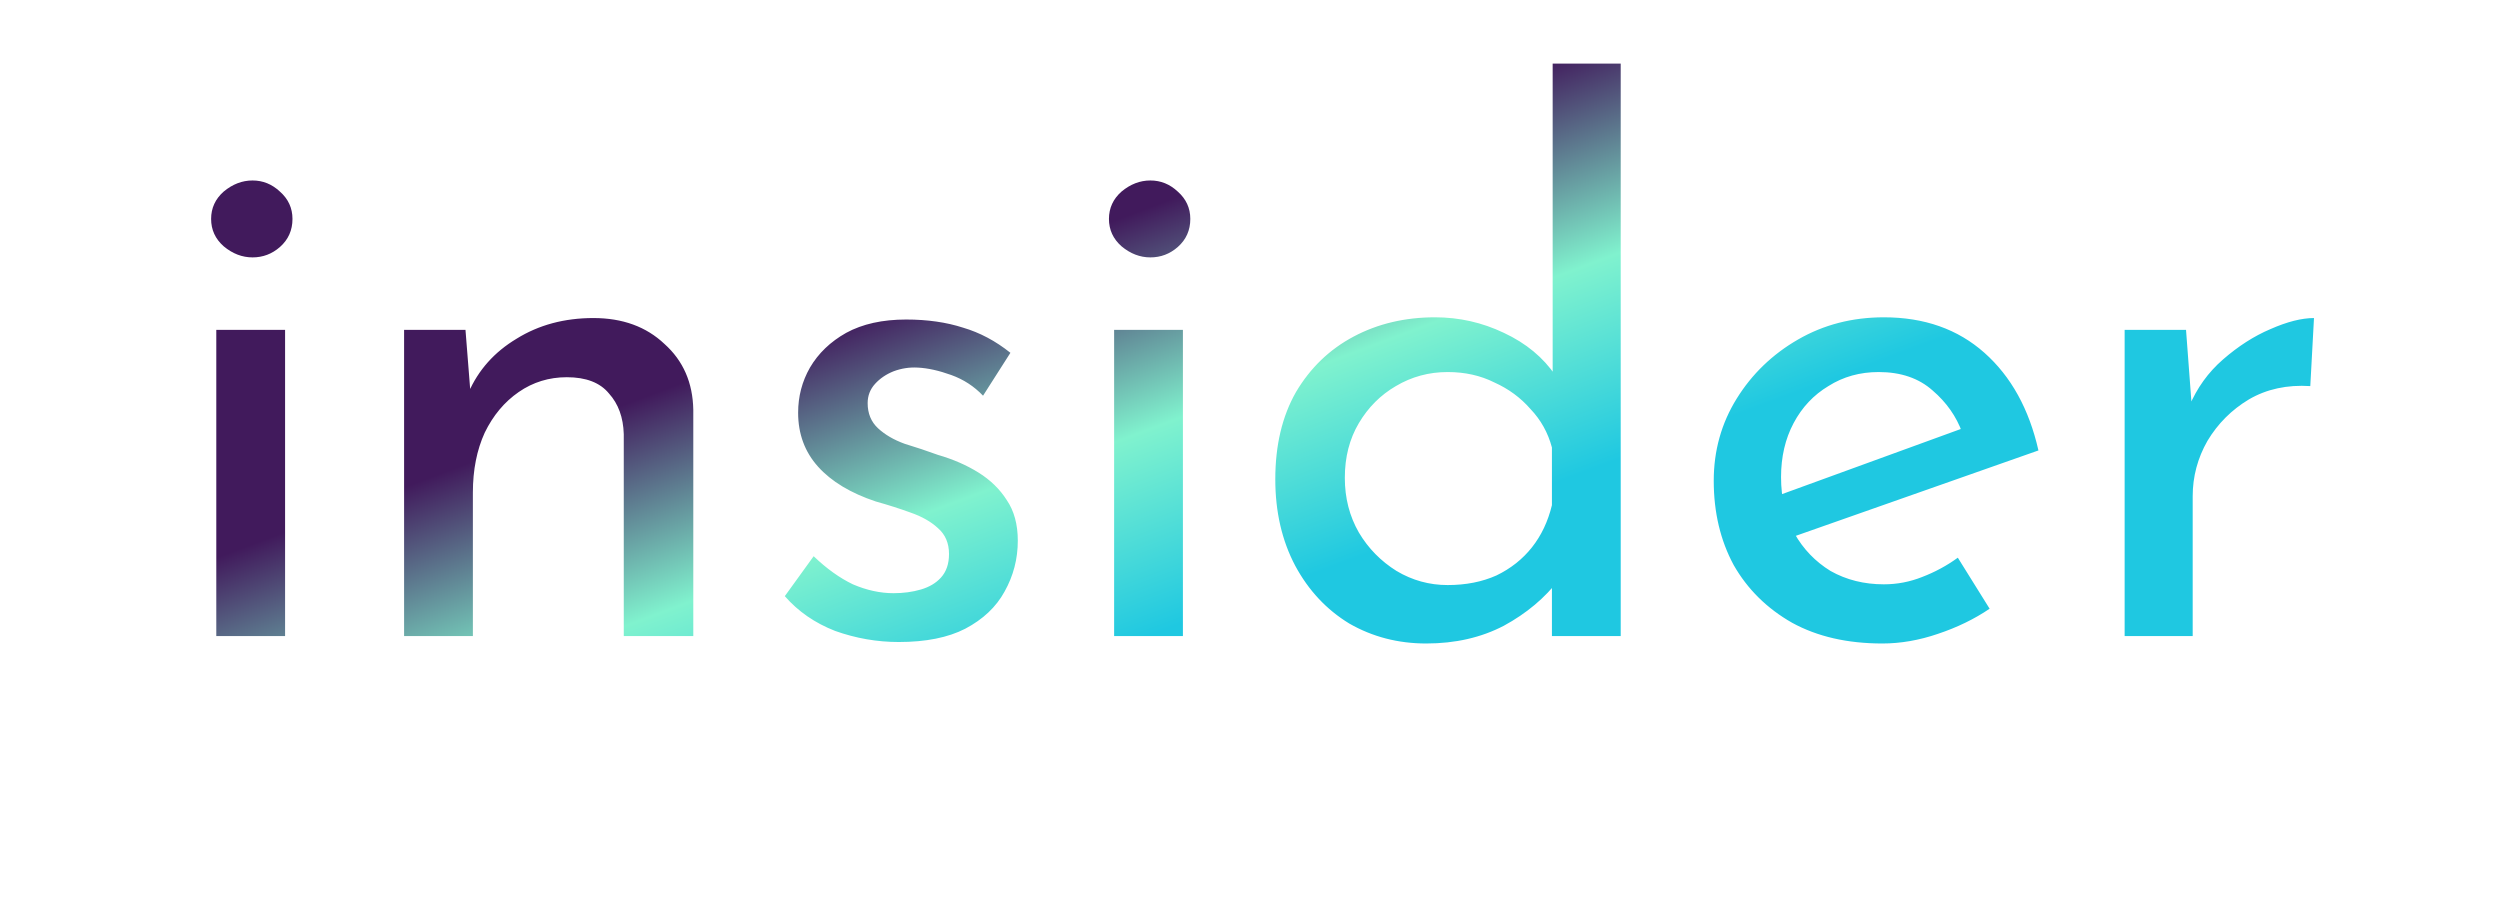
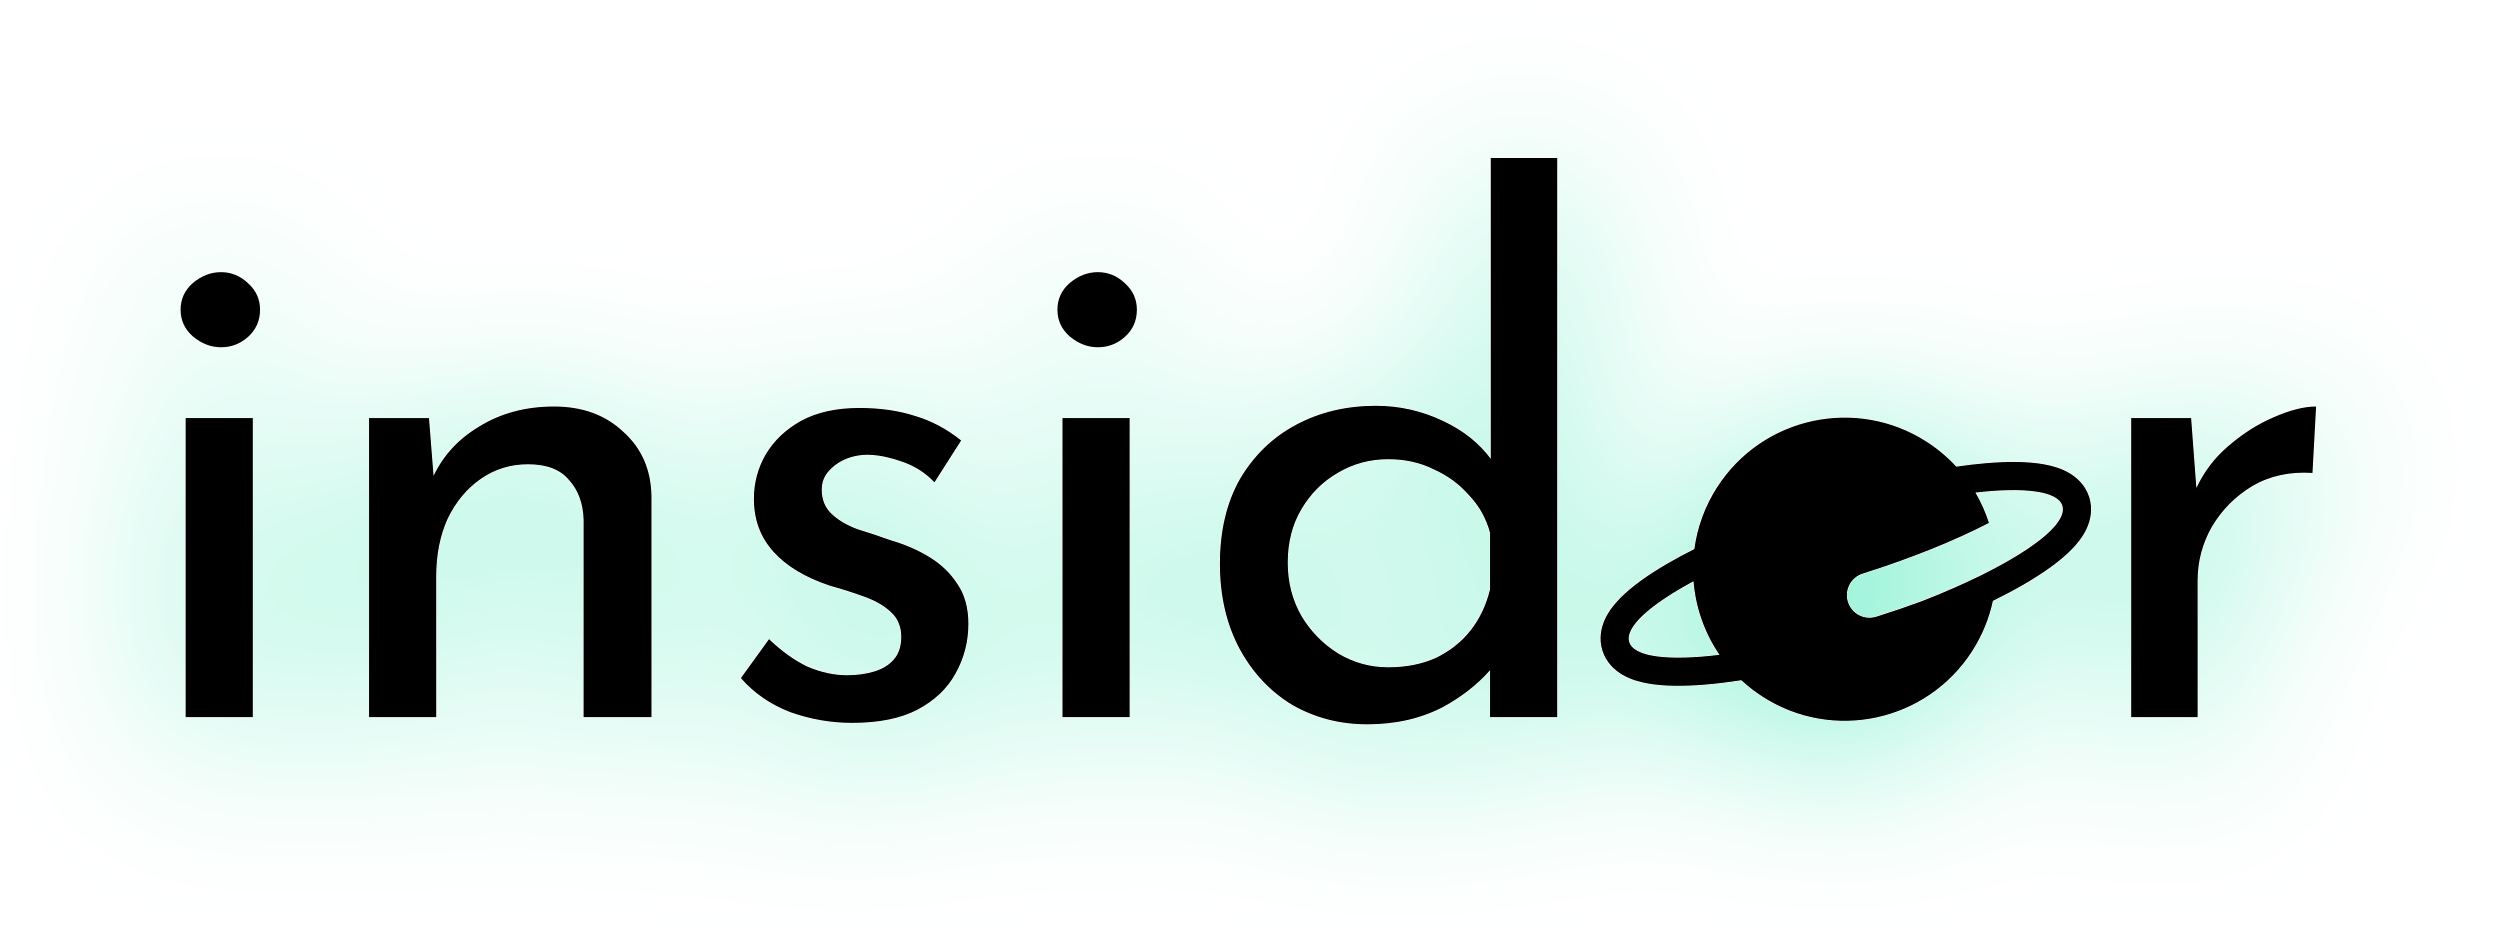
- <svg xmlns="http://www.w3.org/2000/svg" width="1183" height="426" viewBox="0 0 1183 426" fill="none">
-   <path d="M102.35 156.1H134.9V301H102.35V156.1ZM99.9 103.6C99.9 98.467 101.883 94.15 105.85 90.65C110.05 87.15 114.6 85.4 119.5 85.4C124.4 85.4 128.717 87.15 132.45 90.65C136.417 94.15 138.4 98.467 138.4 103.6C138.4 108.967 136.417 113.4 132.45 116.9C128.717 120.167 124.4 121.8 119.5 121.8C114.6 121.8 110.05 120.05 105.85 116.55C101.883 113.05 99.9 108.733 99.9 103.6ZM220.267 156.1L223.067 191.45L221.667 185.85C226.334 175.117 233.917 166.6 244.417 160.3C254.917 153.767 267.051 150.5 280.817 150.5C294.584 150.5 305.784 154.583 314.417 162.75C323.284 170.683 327.834 181.067 328.067 193.9V301H295.167V205.45C294.934 197.517 292.601 191.1 288.167 186.2C283.967 181.067 277.317 178.5 268.217 178.5C259.817 178.5 252.234 180.833 245.467 185.5C238.701 190.167 233.334 196.583 229.367 204.75C225.634 212.917 223.767 222.367 223.767 233.1V301H191.217V156.1H220.267ZM425.274 303.8C415.008 303.8 404.974 302.05 395.174 298.55C385.608 294.817 377.674 289.333 371.374 282.1L385.024 263.2C391.091 269.033 397.274 273.467 403.574 276.5C410.108 279.3 416.524 280.7 422.824 280.7C427.491 280.7 431.808 280.117 435.774 278.95C439.741 277.783 442.891 275.917 445.224 273.35C447.791 270.55 449.074 266.817 449.074 262.15C449.074 257.017 447.324 252.933 443.824 249.9C440.558 246.867 436.241 244.417 430.874 242.55C425.741 240.683 420.258 238.933 414.424 237.3C402.524 233.333 393.424 227.85 387.124 220.85C380.824 213.85 377.674 205.333 377.674 195.3C377.674 187.6 379.541 180.483 383.274 173.95C387.241 167.183 392.958 161.7 400.424 157.5C408.124 153.3 417.574 151.2 428.774 151.2C438.808 151.2 447.791 152.483 455.724 155.05C463.658 157.383 471.124 161.35 478.124 166.95L465.174 187.25C460.974 182.817 455.958 179.55 450.124 177.45C444.291 175.35 439.041 174.183 434.374 173.95C430.408 173.717 426.558 174.3 422.824 175.7C419.324 177.1 416.408 179.083 414.074 181.65C411.741 184.217 410.574 187.25 410.574 190.75C410.574 195.65 412.208 199.617 415.474 202.65C418.741 205.683 422.941 208.133 428.074 210C433.441 211.633 438.691 213.383 443.824 215.25C451.058 217.35 457.474 220.15 463.074 223.65C468.674 227.15 473.108 231.467 476.374 236.6C479.874 241.733 481.624 248.15 481.624 255.85C481.624 264.483 479.524 272.533 475.324 280C471.358 287.233 465.174 293.067 456.774 297.5C448.608 301.7 438.108 303.8 425.274 303.8ZM527.204 156.1H559.754V301H527.204V156.1ZM524.754 103.6C524.754 98.467 526.737 94.15 530.704 90.65C534.904 87.15 539.454 85.4 544.354 85.4C549.254 85.4 553.57 87.15 557.304 90.65C561.27 94.15 563.254 98.467 563.254 103.6C563.254 108.967 561.27 113.4 557.304 116.9C553.57 120.167 549.254 121.8 544.354 121.8C539.454 121.8 534.904 120.05 530.704 116.55C526.737 113.05 524.754 108.733 524.754 103.6ZM674.871 304.5C661.571 304.5 649.437 301.35 638.471 295.05C627.737 288.517 619.221 279.417 612.921 267.75C606.621 255.85 603.471 242.2 603.471 226.8C603.471 210.7 606.737 196.933 613.271 185.5C620.037 174.067 629.137 165.317 640.571 159.25C652.004 153.183 664.837 150.15 679.071 150.15C690.504 150.15 701.354 152.6 711.621 157.5C722.121 162.4 730.287 169.167 736.121 177.8L734.721 189.35V30.1H766.921V301H734.371V264.95L737.871 274.05C731.104 282.917 722.354 290.267 711.621 296.1C700.887 301.7 688.637 304.5 674.871 304.5ZM685.021 276.85C693.654 276.85 701.354 275.333 708.121 272.3C714.887 269.033 720.487 264.6 724.921 259C729.354 253.4 732.504 246.75 734.371 239.05V211.75C732.504 204.75 729.121 198.683 724.221 193.55C719.554 188.183 713.837 183.983 707.071 180.95C700.537 177.683 693.187 176.05 685.021 176.05C676.154 176.05 667.987 178.267 660.521 182.7C653.287 186.9 647.454 192.733 643.021 200.2C638.587 207.667 636.371 216.3 636.371 226.1C636.371 235.667 638.587 244.3 643.021 252C647.454 259.467 653.404 265.533 660.871 270.2C668.337 274.633 676.387 276.85 685.021 276.85ZM890.741 304.5C874.175 304.5 859.941 301.233 848.041 294.7C836.141 287.933 826.925 278.833 820.391 267.4C814.091 255.733 810.941 242.433 810.941 227.5C810.941 213.267 814.558 200.317 821.791 188.65C829.025 176.983 838.708 167.65 850.841 160.65C862.975 153.65 876.508 150.15 891.441 150.15C910.575 150.15 926.441 155.75 939.041 166.95C951.641 178.15 960.158 193.55 964.591 213.15L845.241 255.15L837.541 235.9L935.541 200.2L928.541 204.75C925.741 197.05 921.075 190.4 914.541 184.8C908.008 178.967 899.491 176.05 888.991 176.05C880.125 176.05 872.191 178.267 865.191 182.7C858.191 186.9 852.708 192.733 848.741 200.2C844.775 207.667 842.791 216.183 842.791 225.75C842.791 235.783 844.891 244.65 849.091 252.35C853.291 259.817 859.008 265.767 866.241 270.2C873.708 274.4 882.108 276.5 891.441 276.5C897.741 276.5 903.808 275.333 909.641 273C915.708 270.667 921.308 267.633 926.441 263.9L941.491 288.05C934.258 292.95 926.091 296.917 916.991 299.95C908.125 302.983 899.375 304.5 890.741 304.5ZM1034.43 156.1L1037.58 198.1L1035.83 192.5C1039.56 183.633 1044.93 176.167 1051.93 170.1C1059.16 163.8 1066.63 159.017 1074.33 155.75C1082.26 152.25 1089.14 150.5 1094.98 150.5L1093.23 182.7C1082.26 182 1072.58 184.1 1064.18 189C1056.01 193.9 1049.48 200.433 1044.58 208.6C1039.91 216.767 1037.58 225.517 1037.58 234.85V301H1005.38V156.1H1034.43Z" fill="url(#paint0_linear_85_66)" />
+ <svg xmlns="http://www.w3.org/2000/svg" width="443" height="165" viewBox="0 0 443 165" fill="none">
+   <g filter="url(#filter0_d_95_94)">
+     <path fill-rule="evenodd" clip-rule="evenodd" d="M228.963 124.896C232.974 127.2 237.411 128.352 242.275 128.352C247.31 128.352 251.79 127.328 255.715 125.28C258.995 123.498 261.768 121.328 264.035 118.771V127.072H275.939V28H264.163V81.293C262.073 78.479 259.257 76.245 255.715 74.592C251.96 72.8 247.992 71.904 243.811 71.904C238.606 71.904 233.912 73.013 229.731 75.232C225.55 77.451 222.222 80.651 219.747 84.832C217.358 89.013 216.163 94.048 216.163 99.936C216.163 105.568 217.315 110.56 219.619 114.912C221.923 119.179 225.038 122.507 228.963 124.896ZM254.435 116.576C251.96 117.685 249.144 118.24 245.987 118.24C242.83 118.24 239.886 117.429 237.155 115.808C234.424 114.101 232.248 111.883 230.627 109.152C229.006 106.336 228.195 103.179 228.195 99.68C228.195 96.096 229.006 92.939 230.627 90.208C232.248 87.477 234.382 85.344 237.027 83.808C239.758 82.187 242.744 81.376 245.987 81.376C248.974 81.376 251.662 81.973 254.051 83.168C256.526 84.277 258.616 85.813 260.323 87.776C262.115 89.653 263.352 91.872 264.035 94.432V104.416C263.352 107.232 262.2 109.664 260.579 111.712C258.958 113.76 256.91 115.381 254.435 116.576ZM32.896 74.08H44.8V127.072H32.896V74.08ZM32 54.88C32 53.003 32.725 51.424 34.176 50.144C35.712 48.864 37.376 48.224 39.168 48.224C40.96 48.224 42.539 48.864 43.904 50.144C45.355 51.424 46.08 53.003 46.08 54.88C46.08 56.843 45.355 58.464 43.904 59.744C42.539 60.939 40.96 61.536 39.168 61.536C37.376 61.536 35.712 60.896 34.176 59.616C32.725 58.336 32 56.757 32 54.88ZM76.02 74.08L76.83 84.306C78.554 80.687 81.228 77.79 84.852 75.616C88.692 73.227 93.129 72.032 98.164 72.032C103.199 72.032 107.295 73.525 110.452 76.512C113.695 79.413 115.359 83.211 115.444 87.904V127.072H103.412V92.128C103.327 89.227 102.473 86.88 100.852 85.088C99.316 83.211 96.884 82.272 93.556 82.272C90.484 82.272 87.711 83.125 85.236 84.832C82.761 86.539 80.799 88.885 79.348 91.872C77.983 94.859 77.3 98.315 77.3 102.24V127.072H65.396V74.08H76.02ZM139.986 126.176C143.57 127.456 147.239 128.096 150.994 128.096C155.687 128.096 159.527 127.328 162.514 125.792C165.586 124.171 167.847 122.037 169.298 119.392C170.834 116.661 171.602 113.717 171.602 110.56C171.602 107.744 170.962 105.397 169.682 103.52C168.487 101.643 166.866 100.064 164.818 98.784C162.77 97.504 160.423 96.48 157.778 95.712C155.901 95.029 153.981 94.389 152.018 93.792C150.141 93.109 148.605 92.213 147.41 91.104C146.215 89.995 145.618 88.544 145.618 86.752C145.618 85.472 146.045 84.363 146.898 83.424C147.751 82.485 148.818 81.76 150.098 81.248C151.463 80.736 152.871 80.523 154.322 80.608C156.029 80.693 157.949 81.12 160.082 81.888C162.215 82.656 164.05 83.851 165.586 85.472L170.322 78.048C167.762 76 165.031 74.549 162.13 73.696C159.229 72.757 155.943 72.288 152.274 72.288C148.178 72.288 144.722 73.056 141.906 74.592C139.175 76.128 137.085 78.133 135.634 80.608C134.269 82.997 133.586 85.6 133.586 88.416C133.586 92.085 134.738 95.2 137.042 97.76C139.346 100.32 142.674 102.325 147.026 103.776C149.159 104.373 151.165 105.013 153.042 105.696C155.005 106.379 156.583 107.275 157.778 108.384C159.058 109.493 159.698 110.987 159.698 112.864C159.698 114.571 159.229 115.936 158.29 116.96C157.437 117.899 156.285 118.581 154.834 119.008C153.383 119.435 151.805 119.648 150.098 119.648C147.794 119.648 145.447 119.136 143.058 118.112C140.754 117.003 138.493 115.381 136.274 113.248L131.282 120.16C133.586 122.805 136.487 124.811 139.986 126.176ZM188.271 74.08H200.175V127.072H188.271V74.08ZM187.375 54.88C187.375 53.003 188.1 51.424 189.551 50.144C191.087 48.864 192.751 48.224 194.543 48.224C196.335 48.224 197.914 48.864 199.279 50.144C200.73 51.424 201.455 53.003 201.455 54.88C201.455 56.843 200.73 58.464 199.279 59.744C197.914 60.939 196.335 61.536 194.543 61.536C192.751 61.536 191.087 60.896 189.551 59.616C188.1 58.336 187.375 56.757 187.375 54.88ZM388.27 74.08L389.198 86.458C390.536 83.622 392.36 81.202 394.67 79.2C397.315 76.896 400.046 75.147 402.862 73.952C405.763 72.672 408.281 72.032 410.414 72.032L409.774 83.808C405.763 83.552 402.222 84.32 399.15 86.112C396.163 87.904 393.774 90.293 391.982 93.28C390.275 96.267 389.422 99.467 389.422 102.88V127.072H377.646V74.08H388.27ZM287.527 119.592C286.127 118.78 284.614 117.415 283.942 115.282C283.27 113.148 283.728 111.163 284.409 109.695C285.074 108.262 286.079 107.016 287.11 105.97C289.178 103.871 292.13 101.798 295.523 99.829C296.974 98.987 298.55 98.139 300.237 97.292C300.743 93.498 302.073 89.752 304.283 86.321C312.317 73.848 328.94 70.249 341.414 78.282C343.386 79.552 345.136 81.037 346.654 82.687C348.485 82.421 350.229 82.218 351.871 82.079C355.779 81.747 359.387 81.754 362.285 82.289C363.729 82.555 365.266 83 366.633 83.793C368.032 84.605 369.545 85.97 370.217 88.103C370.889 90.237 370.432 92.222 369.751 93.69C369.086 95.123 368.081 96.369 367.05 97.415C364.981 99.514 362.029 101.587 358.637 103.556C356.965 104.526 355.127 105.505 353.146 106.479C352.486 109.571 351.265 112.597 349.452 115.413C341.419 127.886 324.795 131.485 312.322 123.451C310.964 122.577 309.711 121.601 308.568 120.539C306.347 120.884 304.245 121.141 302.288 121.307C298.38 121.638 294.773 121.631 291.875 121.096C290.431 120.83 288.893 120.386 287.527 119.592ZM340.561 106.52C356.12 100.462 366.678 93.511 365.448 89.606C364.627 86.998 358.718 86.29 350.052 87.285C351.049 88.991 351.851 90.795 352.448 92.661C346.558 95.716 338.809 98.893 330.071 101.645C327.964 102.309 326.794 104.555 327.458 106.662C328.122 108.77 330.368 109.94 332.475 109.276C335.26 108.398 337.965 107.475 340.561 106.52ZM300.088 103.005C300.461 107.637 302.029 112.142 304.685 116.031C295.704 117.125 289.551 116.445 288.711 113.779C287.886 111.161 292.361 107.174 300.088 103.005Z" fill="black" />
+   </g>
  <defs>
-     <linearGradient id="paint0_linear_85_66" x1="460.418" y1="38" x2="591.795" y2="387.889" gradientUnits="userSpaceOnUse">
-       <stop offset="0.229" stop-color="#411A5C" />
-       <stop offset="0.492" stop-color="#80F2CE" />
-       <stop offset="0.737" stop-color="#1FC8E1" />
-     </linearGradient>
+     <filter id="filter0_d_95_94" x="0" y="0" width="442.414" height="164.352" filterUnits="userSpaceOnUse" color-interpolation-filters="sRGB">
+       <feFlood flood-opacity="0" result="BackgroundImageFix" />
+       <feColorMatrix in="SourceAlpha" type="matrix" values="0 0 0 0 0 0 0 0 0 0 0 0 0 0 0 0 0 0 127 0" result="hardAlpha" />
+       <feOffset dy="4" />
+       <feGaussianBlur stdDeviation="16" />
+       <feComposite in2="hardAlpha" operator="out" />
+       <feColorMatrix type="matrix" values="0 0 0 0 0.508 0 0 0 0 0.941 0 0 0 0 0.81 0 0 0 1 0" />
+       <feBlend mode="normal" in2="BackgroundImageFix" result="effect1_dropShadow_95_94" />
+       <feBlend mode="normal" in="SourceGraphic" in2="effect1_dropShadow_95_94" result="shape" />
+     </filter>
  </defs>
</svg>
